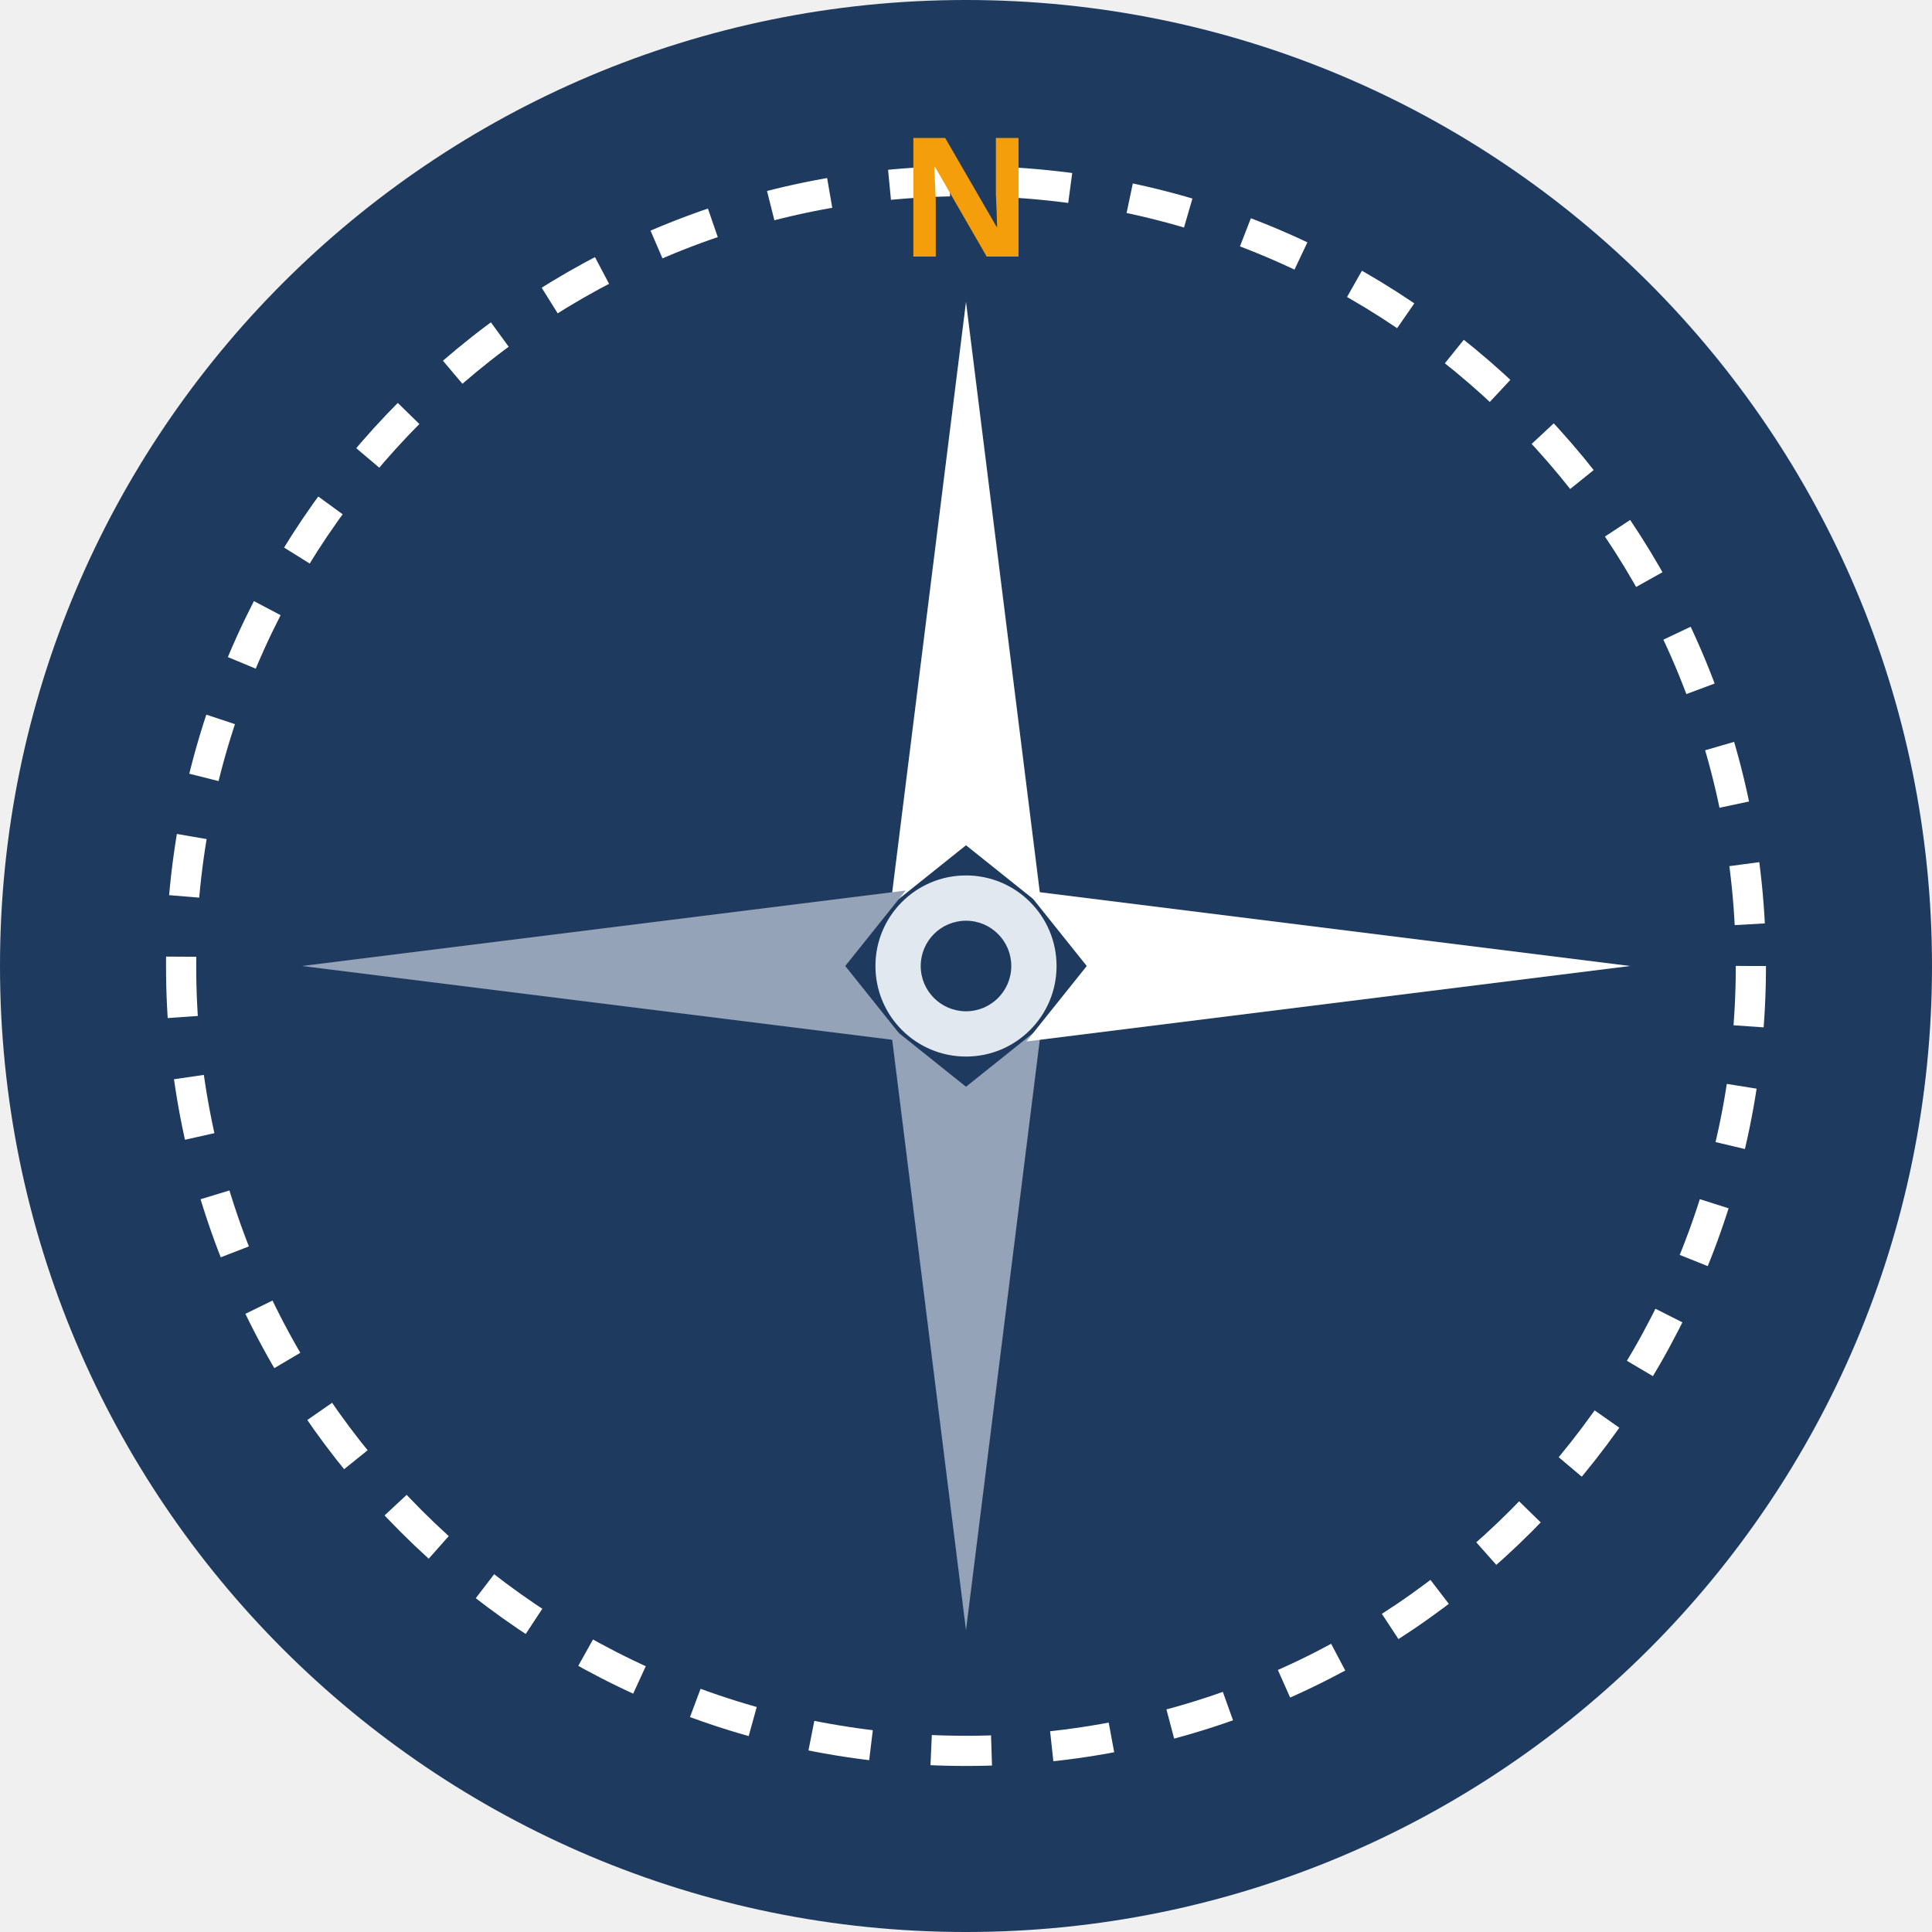
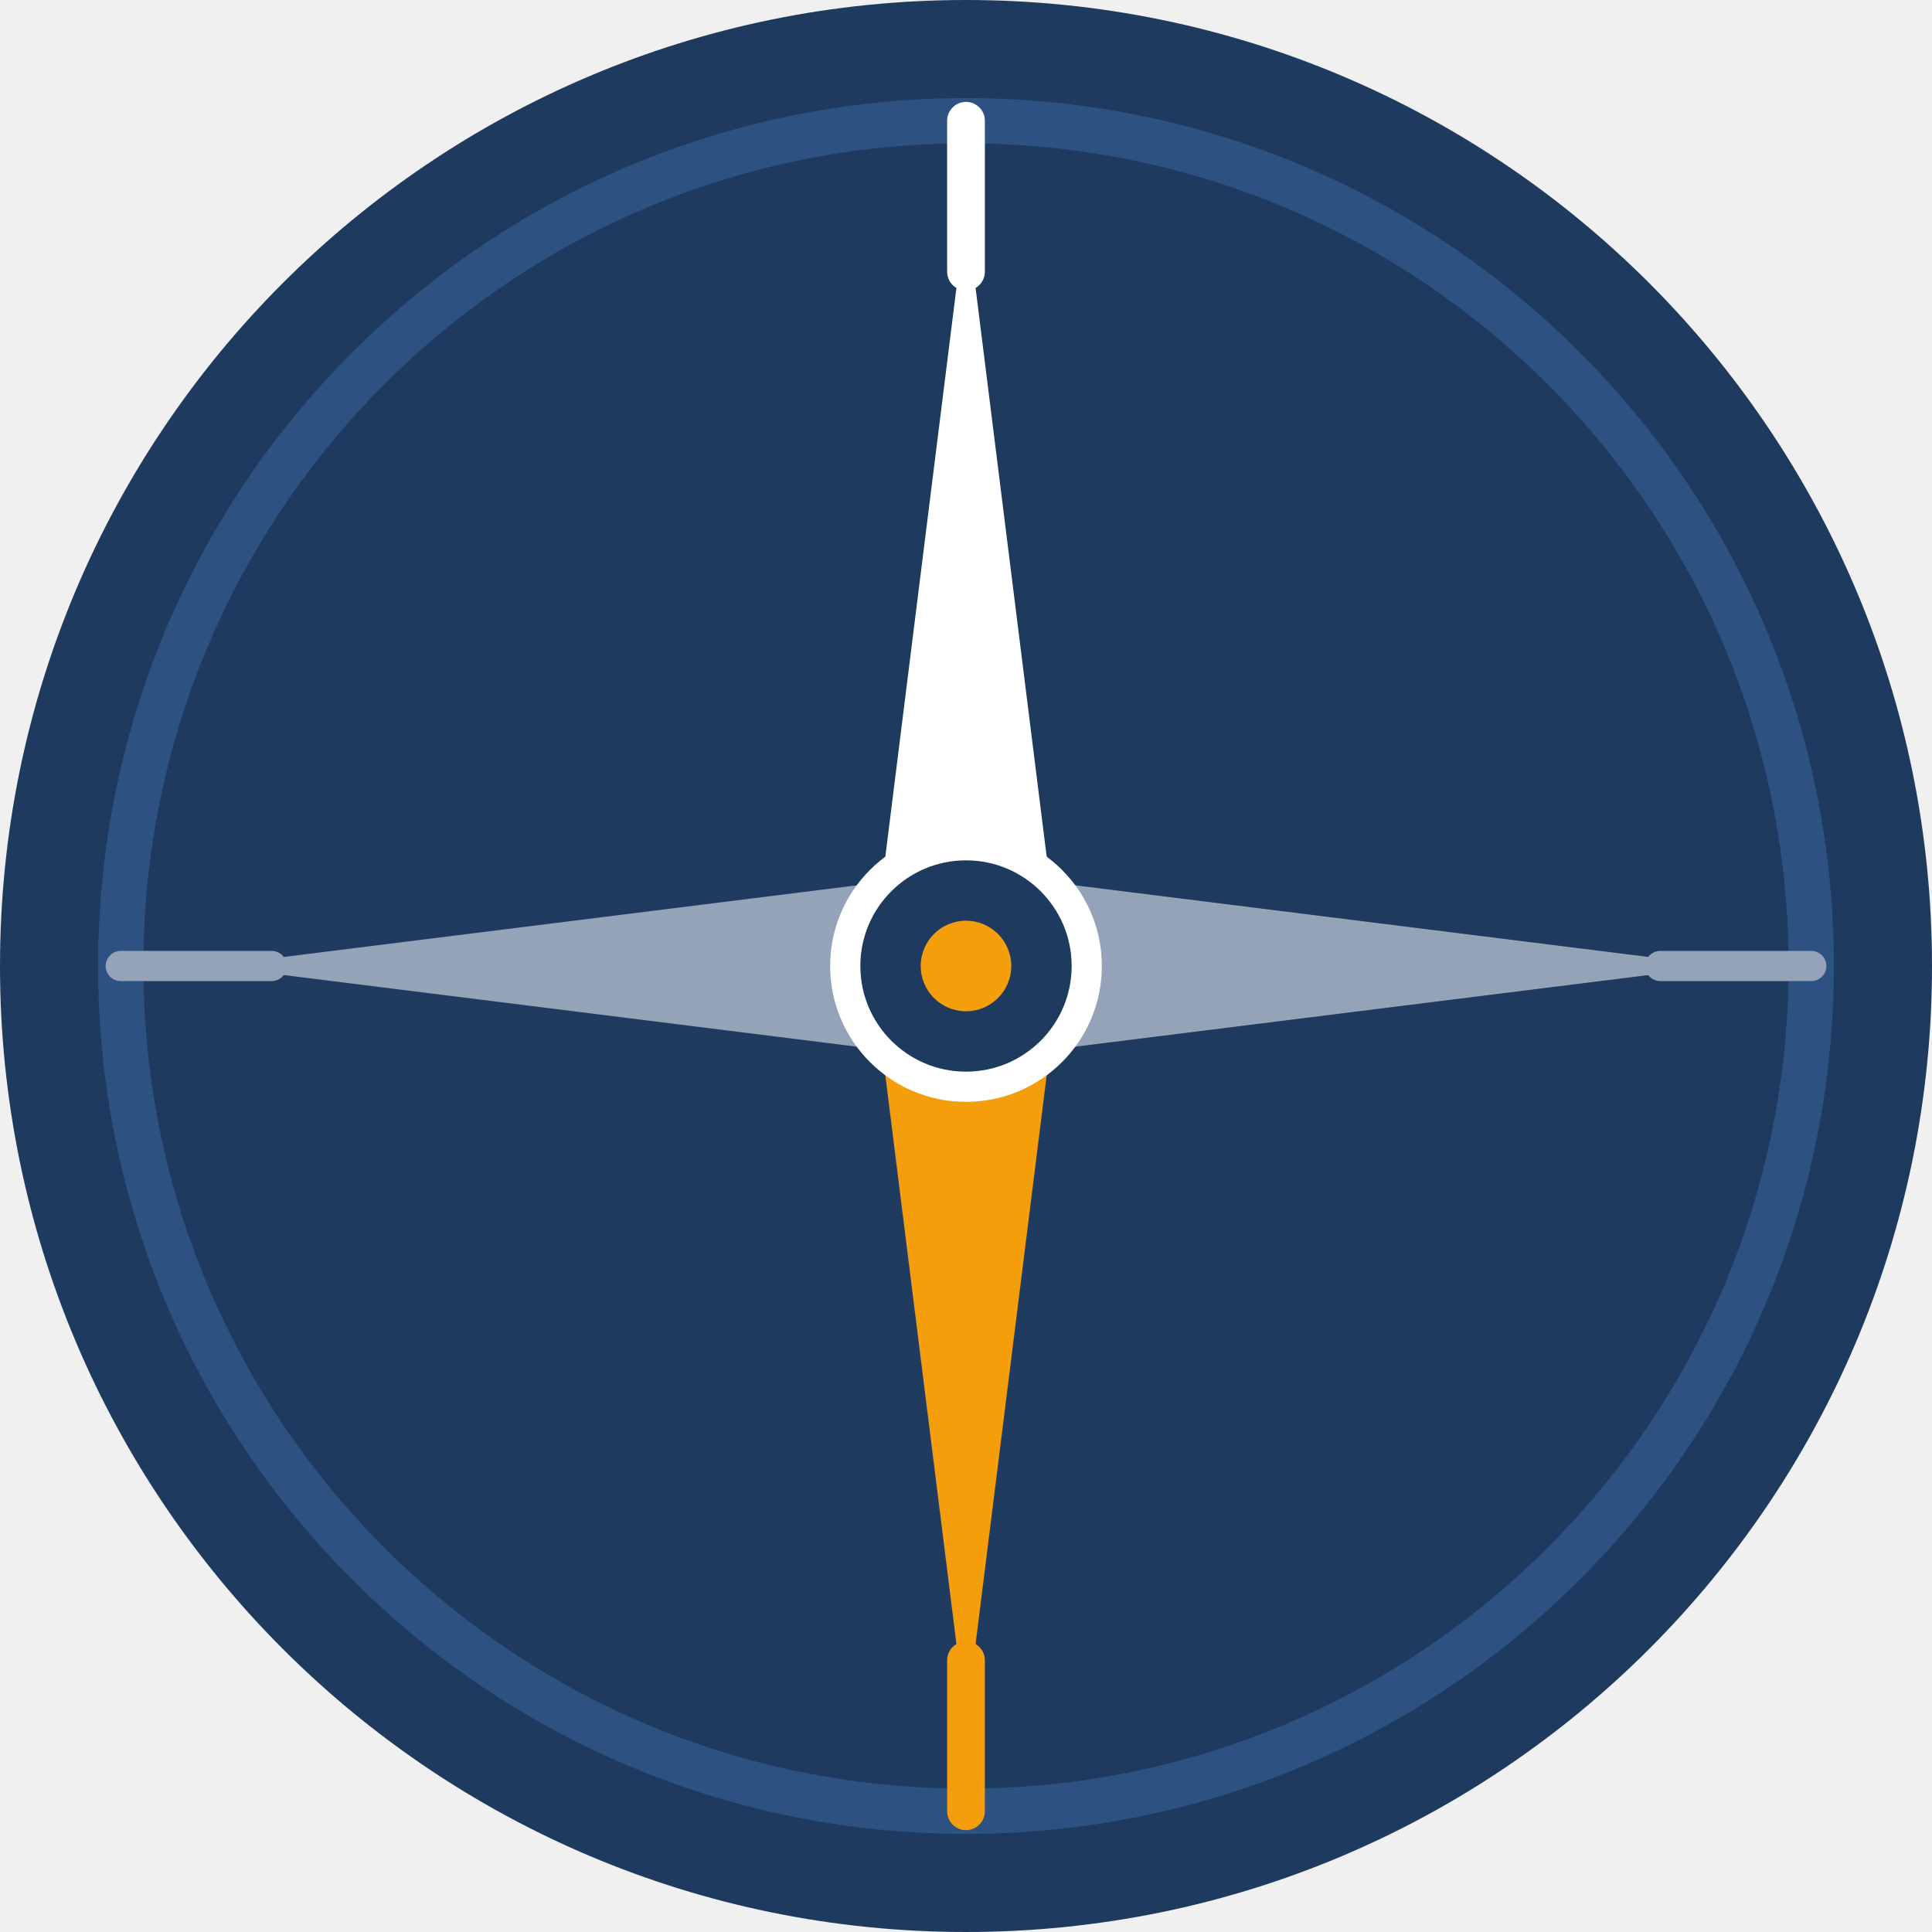
<svg xmlns="http://www.w3.org/2000/svg" viewBox="0 0 128 128">
  <circle cx="64" cy="64" r="64" fill="#1e3a5f" />
-   <circle cx="64" cy="64" r="52" fill="none" stroke="#ffffff" stroke-width="2" stroke-dasharray="4 4" />
-   <polygon points="64,20 69,60 64,56 59,60" fill="#ffffff" />
-   <polygon points="64,108 59,68 64,72 69,68" fill="#94a3b8" />
-   <polygon points="20,64 60,59 56,64 60,69" fill="#94a3b8" />
-   <polygon points="108,64 68,69 72,64 68,59" fill="#ffffff" />
-   <circle cx="64" cy="64" r="6" fill="#e2e8f0" />
-   <circle cx="64" cy="64" r="3" fill="#1e3a5f" />
-   <text x="64" y="17" text-anchor="middle" fill="#f59e0b" font-size="11" font-weight="bold" font-family="sans-serif">N</text>
+   <circle cx="64" cy="64" r="56" fill="none" stroke="#2d5282" stroke-width="3" />
+   <polygon points="64,14 70,62 64,57 58,62" fill="#ffffff" />
+   <polygon points="64,114 58,66 64,71 70,66" fill="#f59e0b" />
+   <polygon points="114,64 66,58 71,64 66,70" fill="#94a3b8" />
+   <polygon points="14,64 62,70 57,64 62,58" fill="#94a3b8" />
+   <line x1="64" y1="8" x2="64" y2="18" stroke="#ffffff" stroke-width="2.5" stroke-linecap="round" />
+   <line x1="64" y1="110" x2="64" y2="120" stroke="#f59e0b" stroke-width="2.5" stroke-linecap="round" />
+   <line x1="8" y1="64" x2="18" y2="64" stroke="#94a3b8" stroke-width="2" stroke-linecap="round" />
+   <line x1="110" y1="64" x2="120" y2="64" stroke="#94a3b8" stroke-width="2" stroke-linecap="round" />
+   <circle cx="64" cy="64" r="8" fill="#1e3a5f" stroke="#ffffff" stroke-width="2" />
+   <circle cx="64" cy="64" r="3" fill="#f59e0b" />
</svg>
